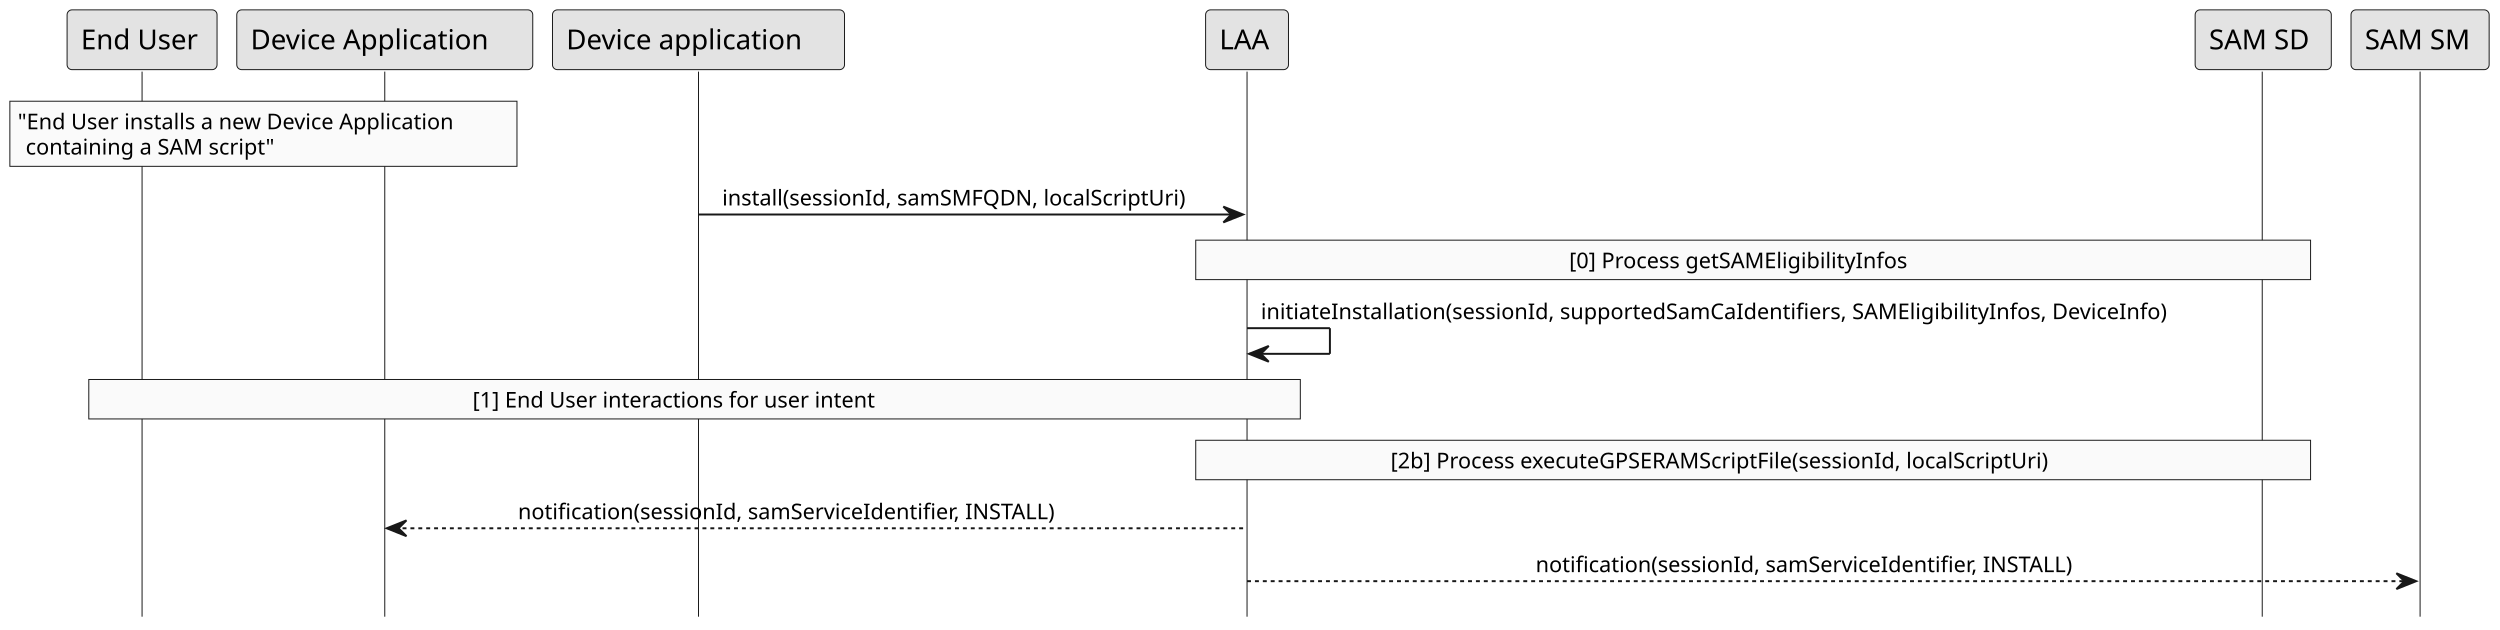
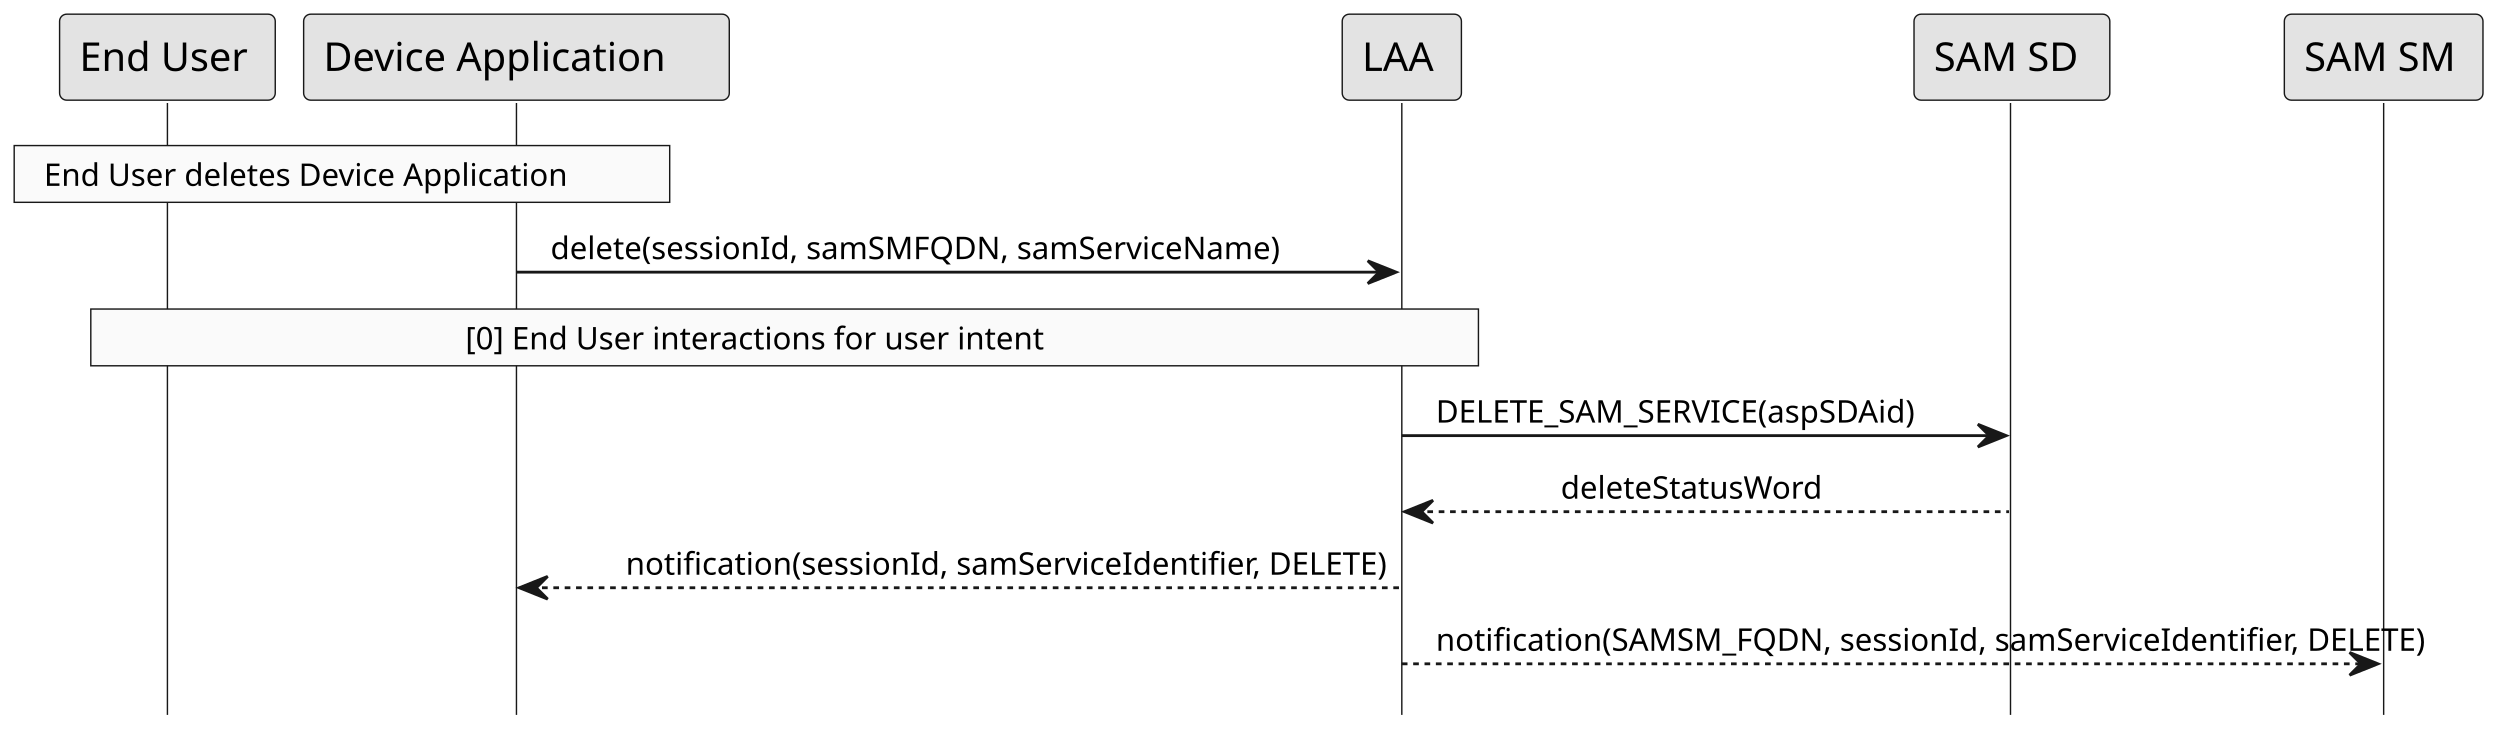
- <svg xmlns="http://www.w3.org/2000/svg" contentStyleType="text/css" height="319px" preserveAspectRatio="none" style="width:1267px;height:319px;background:#FFFFFF;" version="1.1" viewBox="0 0 1267 319" width="1267px" zoomAndPan="magnify">
+ <svg xmlns="http://www.w3.org/2000/svg" contentStyleType="text/css" height="258px" preserveAspectRatio="none" style="width:881px;height:258px;background:#FFFFFF;" version="1.1" viewBox="0 0 881 258" width="881px" zoomAndPan="magnify">
  <defs />
  <g>
-     <line style="stroke:#181818;stroke-width:0.5;" x1="72" x2="72" y1="36.297" y2="312.539" />
-     <line style="stroke:#181818;stroke-width:0.5;" x1="195" x2="195" y1="36.297" y2="312.539" />
-     <line style="stroke:#181818;stroke-width:0.5;" x1="354" x2="354" y1="36.297" y2="312.539" />
-     <line style="stroke:#181818;stroke-width:0.5;" x1="632" x2="632" y1="36.297" y2="312.539" />
-     <line style="stroke:#181818;stroke-width:0.5;" x1="1146.5" x2="1146.5" y1="36.297" y2="312.539" />
-     <line style="stroke:#181818;stroke-width:0.5;" x1="1226.5" x2="1226.5" y1="36.297" y2="312.539" />
-     <rect fill="#E3E3E3" height="30.297" rx="2.5" ry="2.5" style="stroke:#181818;stroke-width:0.5;" width="76" x="34" y="5" />
-     <text fill="#000000" font-family="sans-serif" font-size="14" lengthAdjust="spacing" textLength="62" x="41" y="24.995">End User</text>
-     <rect fill="#E3E3E3" height="30.297" rx="2.5" ry="2.5" style="stroke:#181818;stroke-width:0.5;" width="150" x="120" y="5" />
-     <text fill="#000000" font-family="sans-serif" font-size="14" lengthAdjust="spacing" textLength="136" x="127" y="24.995">Device Application</text>
-     <rect fill="#E3E3E3" height="30.297" rx="2.5" ry="2.5" style="stroke:#181818;stroke-width:0.5;" width="148" x="280" y="5" />
-     <text fill="#000000" font-family="sans-serif" font-size="14" lengthAdjust="spacing" textLength="134" x="287" y="24.995">Device application</text>
-     <rect fill="#E3E3E3" height="30.297" rx="2.5" ry="2.5" style="stroke:#181818;stroke-width:0.5;" width="42" x="611" y="5" />
-     <text fill="#000000" font-family="sans-serif" font-size="14" lengthAdjust="spacing" textLength="28" x="618" y="24.995">LAA</text>
-     <rect fill="#E3E3E3" height="30.297" rx="2.5" ry="2.5" style="stroke:#181818;stroke-width:0.5;" width="69" x="1112.5" y="5" />
-     <text fill="#000000" font-family="sans-serif" font-size="14" lengthAdjust="spacing" textLength="55" x="1119.5" y="24.995">SAM SD</text>
-     <rect fill="#E3E3E3" height="30.297" rx="2.5" ry="2.5" style="stroke:#181818;stroke-width:0.5;" width="70" x="1191.5" y="5" />
-     <text fill="#000000" font-family="sans-serif" font-size="14" lengthAdjust="spacing" textLength="56" x="1198.5" y="24.995">SAM SM</text>
-     <rect fill="#FAFAFA" height="33" style="stroke:#181818;stroke-width:0.5;" width="257" x="5" y="51.297" />
-     <text fill="#000000" font-family="sans-serif" font-size="11" lengthAdjust="spacing" textLength="249" x="9" y="65.507">"End User installs a new Device Application</text>
-     <text fill="#000000" font-family="sans-serif" font-size="11" lengthAdjust="spacing" textLength="137" x="13" y="78.312">containing a SAM script"</text>
-     <polygon fill="#181818" points="620,104.711,630,108.711,620,112.711,624,108.711" style="stroke:#181818;stroke-width:1.0;" />
-     <line style="stroke:#181818;stroke-width:1.0;" x1="354" x2="626" y1="108.711" y2="108.711" />
-     <text fill="#000000" font-family="sans-serif" font-size="11" lengthAdjust="spacing" textLength="254" x="366" y="104.117">install(sessionId, samSMFQDN, localScriptUri)</text>
-     <rect fill="#FAFAFA" height="20" style="stroke:#181818;stroke-width:0.5;" width="565" x="606" y="121.711" />
-     <text fill="#000000" font-family="sans-serif" font-size="11" lengthAdjust="spacing" textLength="187" x="795.25" y="135.921">[0] Process getSAMEligibilityInfos</text>
-     <line style="stroke:#181818;stroke-width:1.0;" x1="632" x2="674" y1="166.32" y2="166.32" />
-     <line style="stroke:#181818;stroke-width:1.0;" x1="674" x2="674" y1="166.32" y2="179.32" />
-     <line style="stroke:#181818;stroke-width:1.0;" x1="633" x2="674" y1="179.32" y2="179.32" />
-     <polygon fill="#181818" points="643,175.32,633,179.32,643,183.32,639,179.32" style="stroke:#181818;stroke-width:1.0;" />
-     <text fill="#000000" font-family="sans-serif" font-size="11" lengthAdjust="spacing" textLength="501" x="639" y="161.726">initiateInstallation(sessionId, supportedSamCaIdentifiers, SAMEligibilityInfos, DeviceInfo)</text>
-     <rect fill="#FAFAFA" height="20" style="stroke:#181818;stroke-width:0.5;" width="614" x="45" y="192.32" />
-     <text fill="#000000" font-family="sans-serif" font-size="11" lengthAdjust="spacing" textLength="225" x="239.5" y="206.531">[1] End User interactions for user intent</text>
-     <rect fill="#FAFAFA" height="20" style="stroke:#181818;stroke-width:0.5;" width="565" x="606" y="223.125" />
-     <text fill="#000000" font-family="sans-serif" font-size="11" lengthAdjust="spacing" textLength="368" x="704.75" y="237.335">[2b] Process executeGPSERAMScriptFile(sessionId, localScriptUri)</text>
-     <polygon fill="#181818" points="206,263.734,196,267.734,206,271.734,202,267.734" style="stroke:#181818;stroke-width:1.0;" />
-     <line style="stroke:#181818;stroke-width:1.0;stroke-dasharray:2.0,2.0;" x1="200" x2="631" y1="267.734" y2="267.734" />
-     <text fill="#000000" font-family="sans-serif" font-size="11" lengthAdjust="spacing" textLength="302" x="262.5" y="263.14">notification(sessionId, samServiceIdentifier, INSTALL)</text>
-     <polygon fill="#181818" points="1214.5,290.539,1224.5,294.539,1214.5,298.539,1218.5,294.539" style="stroke:#181818;stroke-width:1.0;" />
-     <line style="stroke:#181818;stroke-width:1.0;stroke-dasharray:2.0,2.0;" x1="632" x2="1220.5" y1="294.539" y2="294.539" />
-     <text fill="#000000" font-family="sans-serif" font-size="11" lengthAdjust="spacing" textLength="302" x="778.25" y="289.945">notification(sessionId, samServiceIdentifier, INSTALL)</text>
+     <line style="stroke:#181818;stroke-width:0.5;" x1="59" x2="59" y1="36.297" y2="251.93" />
+     <line style="stroke:#181818;stroke-width:0.5;" x1="182" x2="182" y1="36.297" y2="251.93" />
+     <line style="stroke:#181818;stroke-width:0.5;" x1="494" x2="494" y1="36.297" y2="251.93" />
+     <line style="stroke:#181818;stroke-width:0.5;" x1="708.5" x2="708.5" y1="36.297" y2="251.93" />
+     <line style="stroke:#181818;stroke-width:0.5;" x1="840" x2="840" y1="36.297" y2="251.93" />
+     <rect fill="#E3E3E3" height="30.297" rx="2.5" ry="2.5" style="stroke:#181818;stroke-width:0.5;" width="76" x="21" y="5" />
+     <text fill="#000000" font-family="sans-serif" font-size="14" lengthAdjust="spacing" textLength="62" x="28" y="24.995">End User</text>
+     <rect fill="#E3E3E3" height="30.297" rx="2.5" ry="2.5" style="stroke:#181818;stroke-width:0.5;" width="150" x="107" y="5" />
+     <text fill="#000000" font-family="sans-serif" font-size="14" lengthAdjust="spacing" textLength="136" x="114" y="24.995">Device Application</text>
+     <rect fill="#E3E3E3" height="30.297" rx="2.5" ry="2.5" style="stroke:#181818;stroke-width:0.5;" width="42" x="473" y="5" />
+     <text fill="#000000" font-family="sans-serif" font-size="14" lengthAdjust="spacing" textLength="28" x="480" y="24.995">LAA</text>
+     <rect fill="#E3E3E3" height="30.297" rx="2.5" ry="2.5" style="stroke:#181818;stroke-width:0.5;" width="69" x="674.5" y="5" />
+     <text fill="#000000" font-family="sans-serif" font-size="14" lengthAdjust="spacing" textLength="55" x="681.5" y="24.995">SAM SD</text>
+     <rect fill="#E3E3E3" height="30.297" rx="2.5" ry="2.5" style="stroke:#181818;stroke-width:0.5;" width="70" x="805" y="5" />
+     <text fill="#000000" font-family="sans-serif" font-size="14" lengthAdjust="spacing" textLength="56" x="812" y="24.995">SAM SM</text>
+     <rect fill="#FAFAFA" height="20" style="stroke:#181818;stroke-width:0.5;" width="231" x="5" y="51.297" />
+     <text fill="#000000" font-family="sans-serif" font-size="11" lengthAdjust="spacing" textLength="210" x="15.5" y="65.507">End User deletes Device Application</text>
+     <polygon fill="#181818" points="482,91.906,492,95.906,482,99.906,486,95.906" style="stroke:#181818;stroke-width:1.0;" />
+     <line style="stroke:#181818;stroke-width:1.0;" x1="182" x2="488" y1="95.906" y2="95.906" />
+     <text fill="#000000" font-family="sans-serif" font-size="11" lengthAdjust="spacing" textLength="288" x="194" y="91.312">delete(sessionId, samSMFQDN, samServiceName)</text>
+     <rect fill="#FAFAFA" height="20" style="stroke:#181818;stroke-width:0.5;" width="489" x="32" y="108.906" />
+     <text fill="#000000" font-family="sans-serif" font-size="11" lengthAdjust="spacing" textLength="225" x="164" y="123.117">[0] End User interactions for user intent</text>
+     <polygon fill="#181818" points="697,149.516,707,153.516,697,157.516,701,153.516" style="stroke:#181818;stroke-width:1.0;" />
+     <line style="stroke:#181818;stroke-width:1.0;" x1="494" x2="703" y1="153.516" y2="153.516" />
+     <text fill="#000000" font-family="sans-serif" font-size="11" lengthAdjust="spacing" textLength="191" x="506" y="148.921">DELETE_SAM_SERVICE(aspSDAid)</text>
+     <polygon fill="#181818" points="505,176.32,495,180.32,505,184.32,501,180.32" style="stroke:#181818;stroke-width:1.0;" />
+     <line style="stroke:#181818;stroke-width:1.0;stroke-dasharray:2.0,2.0;" x1="499" x2="708" y1="180.32" y2="180.32" />
+     <text fill="#000000" font-family="sans-serif" font-size="11" lengthAdjust="spacing" textLength="103" x="550" y="175.726">deleteStatusWord</text>
+     <polygon fill="#181818" points="193,203.125,183,207.125,193,211.125,189,207.125" style="stroke:#181818;stroke-width:1.0;" />
+     <line style="stroke:#181818;stroke-width:1.0;stroke-dasharray:2.0,2.0;" x1="187" x2="493" y1="207.125" y2="207.125" />
+     <text fill="#000000" font-family="sans-serif" font-size="11" lengthAdjust="spacing" textLength="235" x="220.5" y="202.531">notification(sessionId, samServiceIdentifier, DELETE)</text>
+     <polygon fill="#181818" points="828,229.93,838,233.93,828,237.93,832,233.93" style="stroke:#181818;stroke-width:1.0;" />
+     <line style="stroke:#181818;stroke-width:1.0;stroke-dasharray:2.0,2.0;" x1="494" x2="834" y1="233.93" y2="233.93" />
+     <text fill="#000000" font-family="sans-serif" font-size="11" lengthAdjust="spacing" textLength="322" x="506" y="229.335">notification(SAMSM_FQDN, sessionId, samServiceIdentifier, DELETE)</text>
  </g>
</svg>
